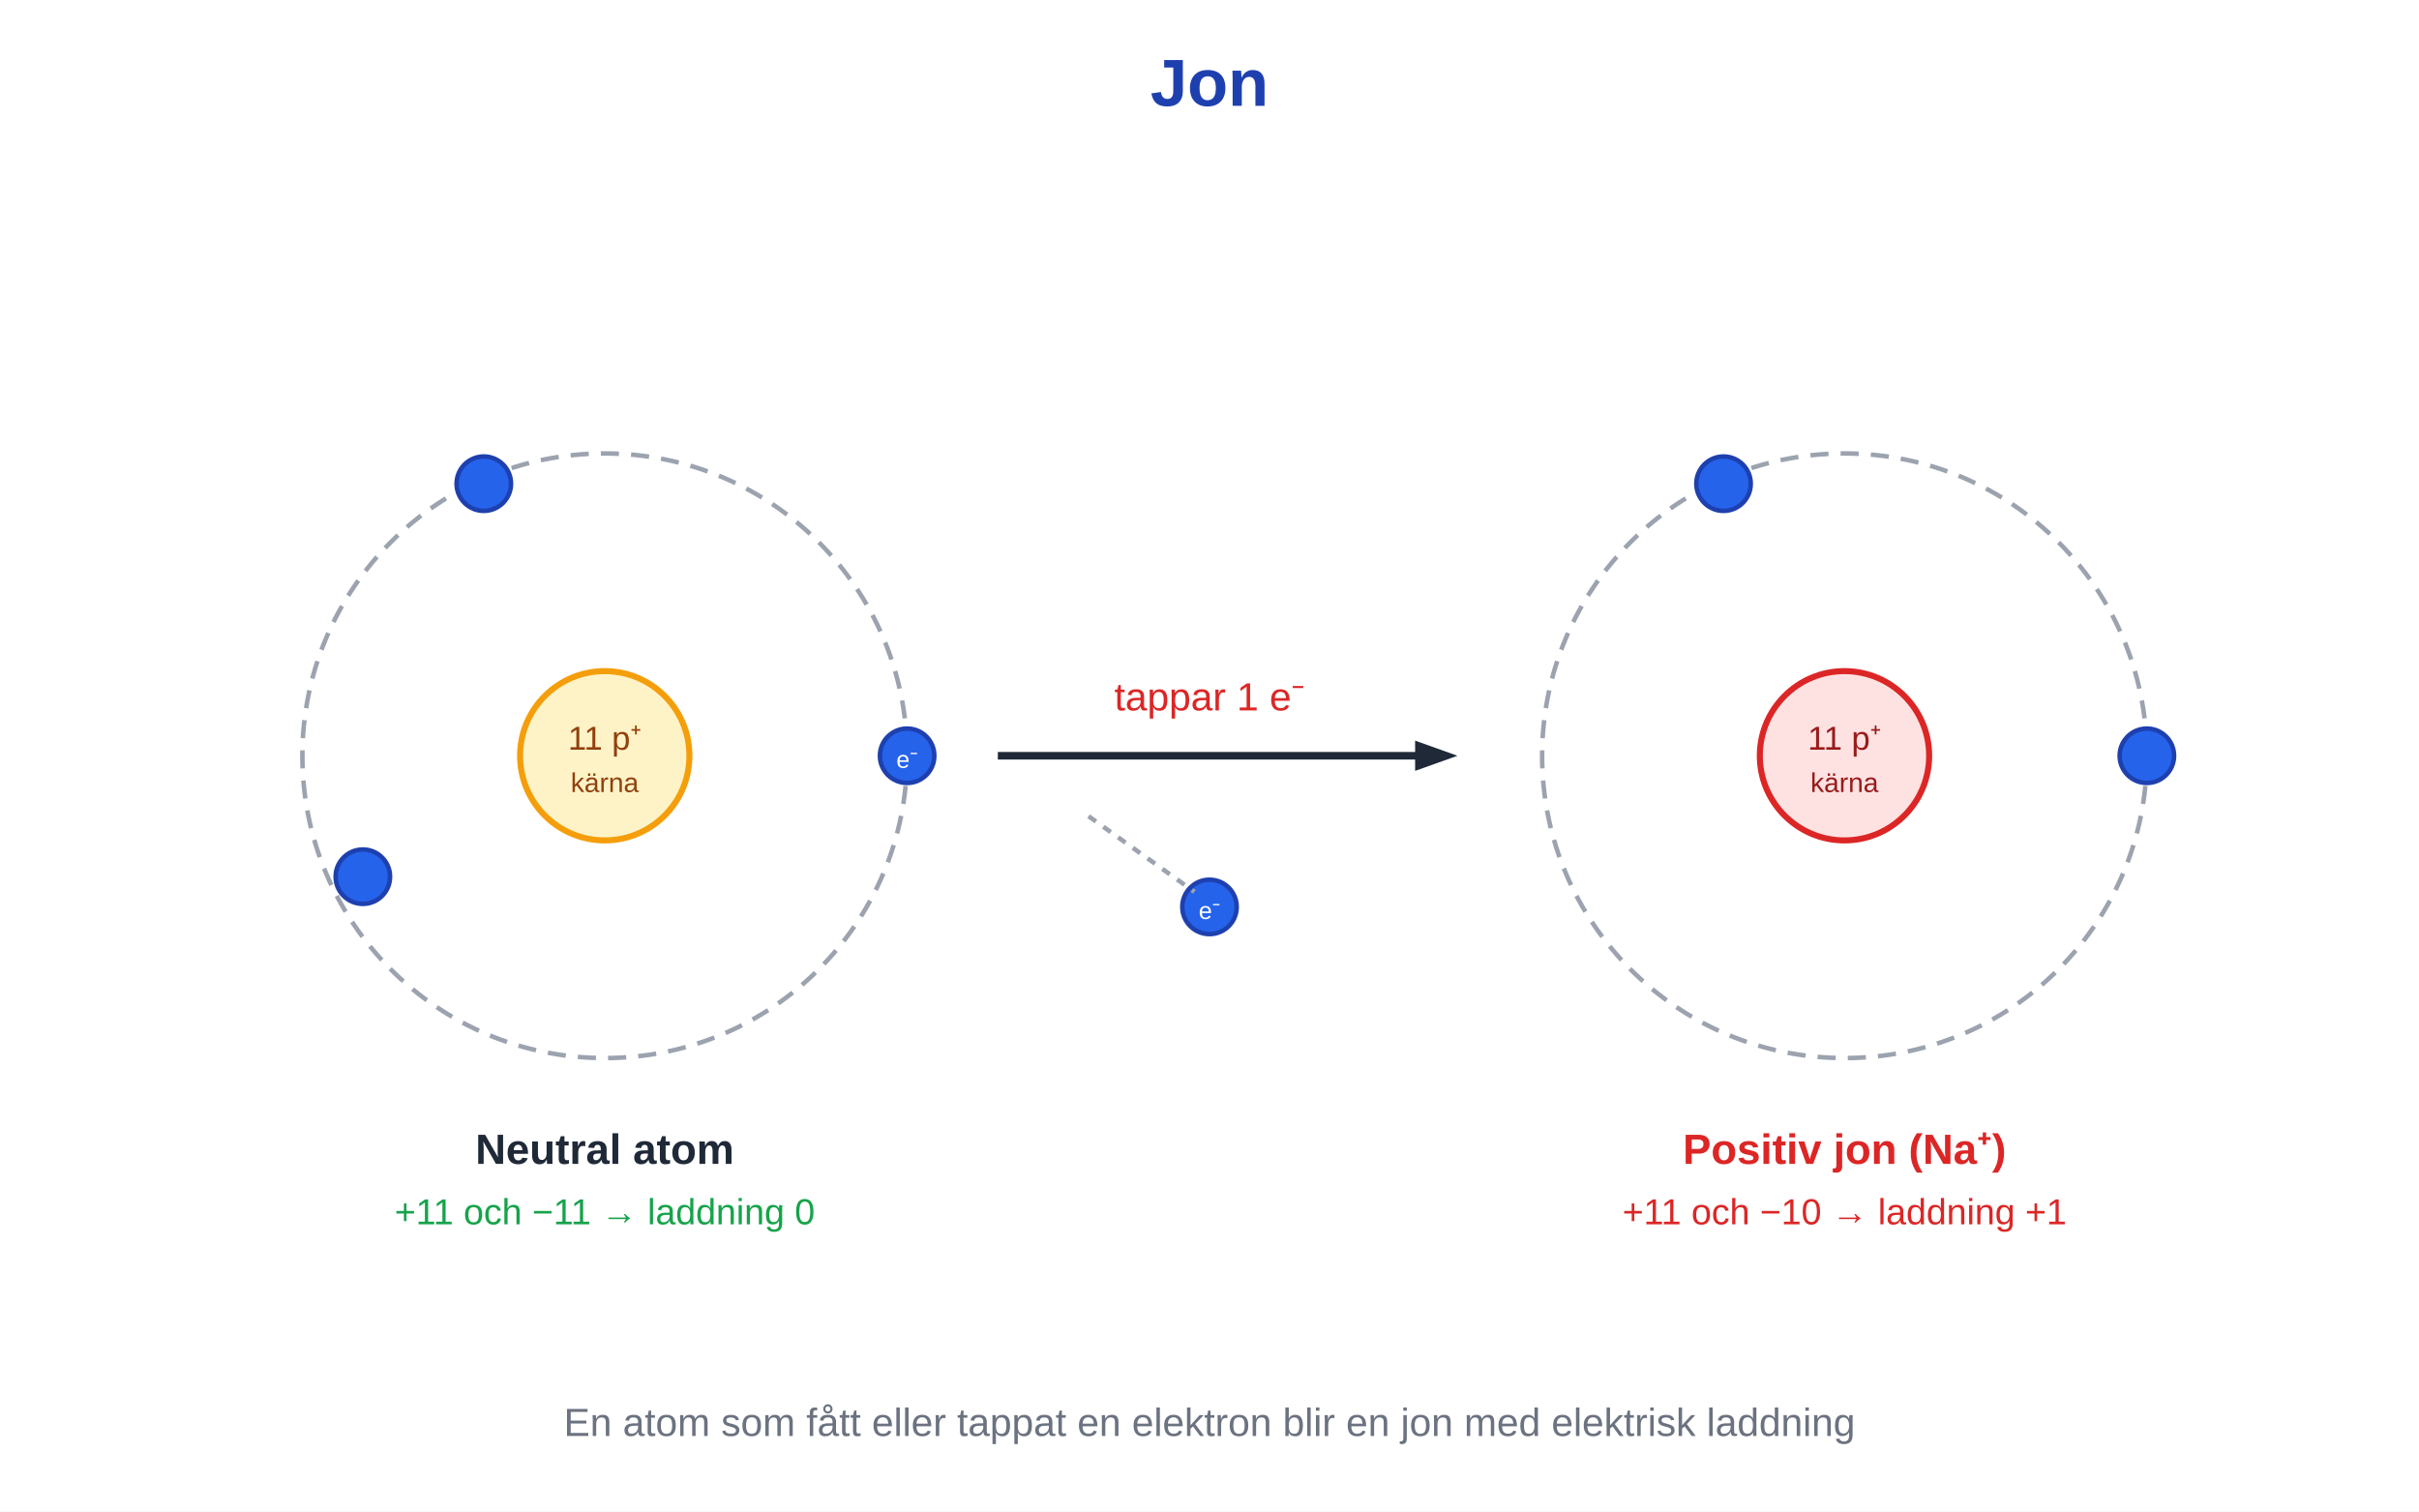
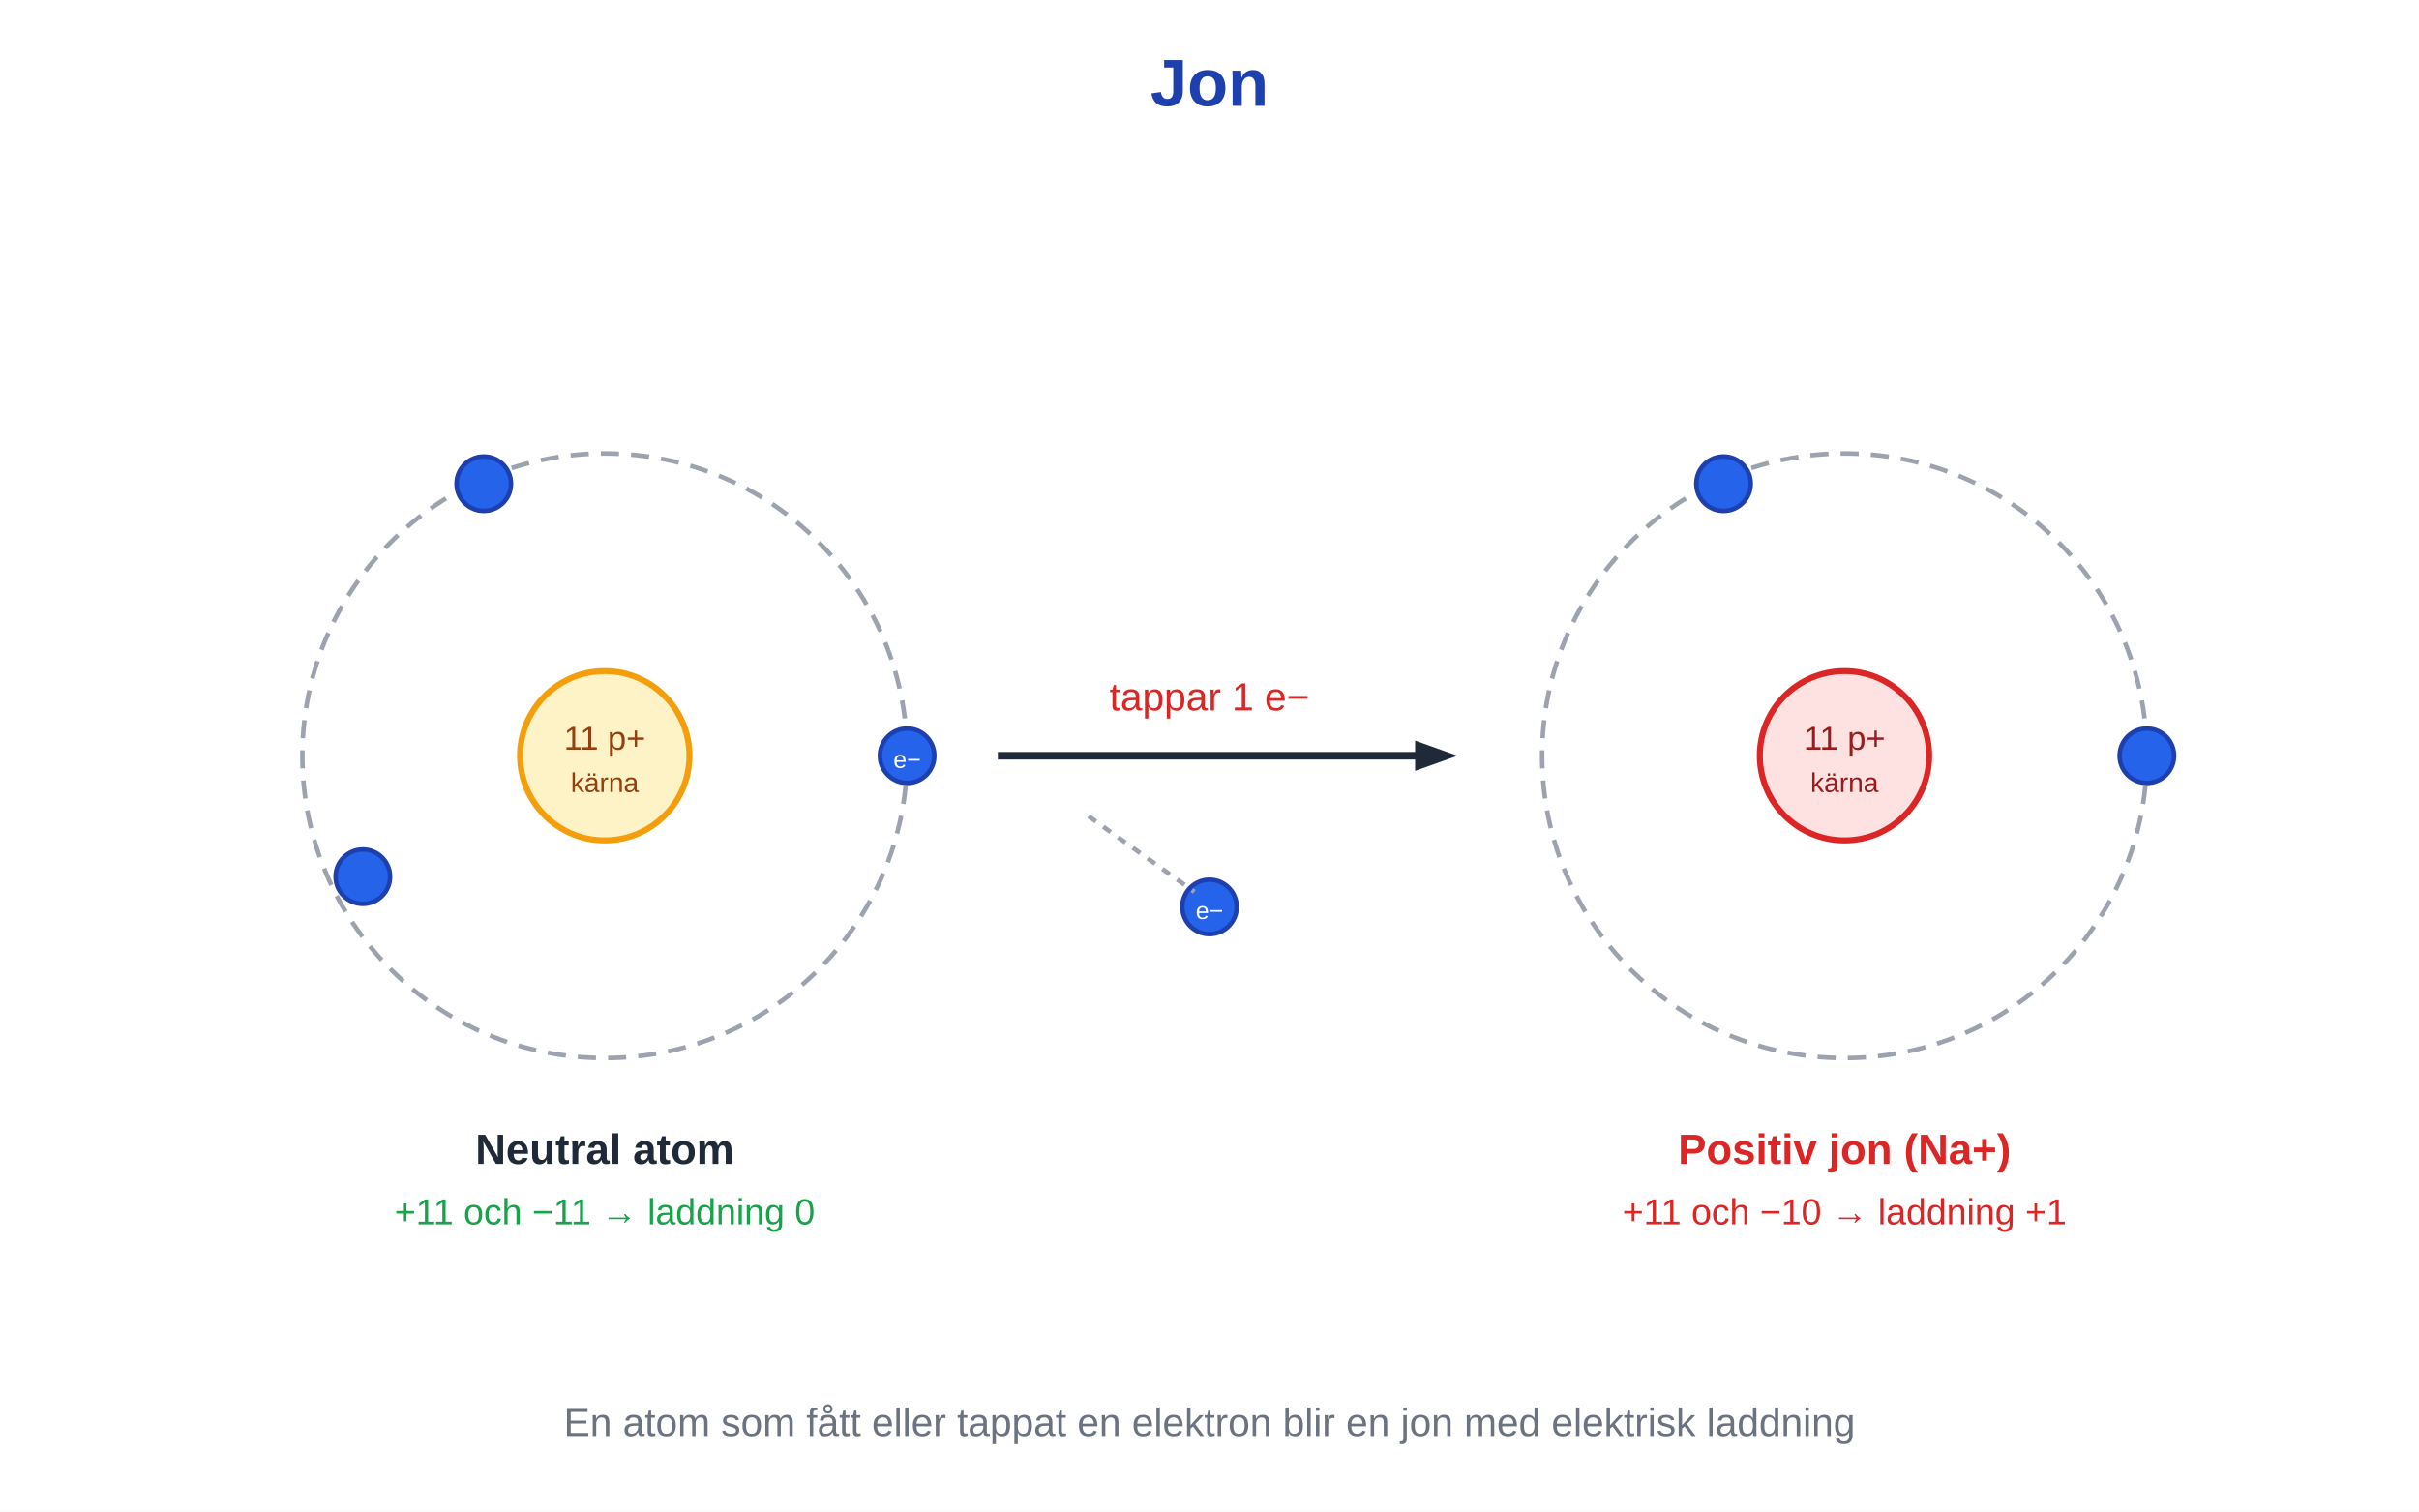
<svg xmlns="http://www.w3.org/2000/svg" viewBox="0 0 800 500" width="800" height="500">
  <rect width="800" height="500" fill="white" />
  <text x="400" y="35" font-family="Arial,sans-serif" font-size="22" fill="#1e40af" text-anchor="middle" font-weight="bold">Jon</text>
  <circle cx="200" cy="250" r="100" stroke="#9ca3af" stroke-width="1.5" stroke-dasharray="6,4" fill="none" />
  <circle cx="200" cy="250" r="28" fill="#fef3c7" stroke="#f59e0b" stroke-width="2" />
-   <text x="200" y="248" font-family="Arial,sans-serif" font-size="11" fill="#92400e" text-anchor="middle">11 p⁺</text>
+   <text x="200" y="248" font-family="Arial,sans-serif" font-size="11" fill="#92400e" text-anchor="middle">11 p+</text>
  <text x="200" y="262" font-family="Arial,sans-serif" font-size="9" fill="#92400e" text-anchor="middle">kärna</text>
  <circle cx="300" cy="250" r="9" fill="#2563eb" stroke="#1e40af" stroke-width="1.5" />
-   <text x="300" y="254" font-family="Arial,sans-serif" font-size="8" fill="white" text-anchor="middle">e⁻</text>
+   <text x="300" y="254" font-family="Arial,sans-serif" font-size="8" fill="white" text-anchor="middle">e−</text>
  <circle cx="160" cy="160" r="9" fill="#2563eb" stroke="#1e40af" stroke-width="1.5" />
  <circle cx="120" cy="290" r="9" fill="#2563eb" stroke="#1e40af" stroke-width="1.5" />
  <text x="200" y="385" font-family="Arial,sans-serif" font-size="14" fill="#1f2937" text-anchor="middle" font-weight="bold">Neutral atom</text>
  <text x="200" y="405" font-family="Arial,sans-serif" font-size="12" fill="#16a34a" text-anchor="middle">+11 och −11 → laddning 0</text>
  <line x1="330" y1="250" x2="470" y2="250" stroke="#1f2937" stroke-width="2.5" />
  <polygon points="482,250 468,245 468,255" fill="#1f2937" />
-   <text x="400" y="235" font-family="Arial,sans-serif" font-size="13" fill="#dc2626" text-anchor="middle">tappar 1 e⁻</text>
+   <text x="400" y="235" font-family="Arial,sans-serif" font-size="13" fill="#dc2626" text-anchor="middle">tappar 1 e−</text>
  <circle cx="400" cy="300" r="9" fill="#2563eb" stroke="#1e40af" stroke-width="1.5" />
-   <text x="400" y="304" font-family="Arial,sans-serif" font-size="8" fill="white" text-anchor="middle">e⁻</text>
+   <text x="400" y="304" font-family="Arial,sans-serif" font-size="8" fill="white" text-anchor="middle">e−</text>
  <line x1="360" y1="270" x2="395" y2="295" stroke="#9ca3af" stroke-width="1.5" stroke-dasharray="3,3" />
  <circle cx="610" cy="250" r="100" stroke="#9ca3af" stroke-width="1.5" stroke-dasharray="6,4" fill="none" />
  <circle cx="610" cy="250" r="28" fill="#fee2e2" stroke="#dc2626" stroke-width="2" />
-   <text x="610" y="248" font-family="Arial,sans-serif" font-size="11" fill="#991b1b" text-anchor="middle">11 p⁺</text>
+   <text x="610" y="248" font-family="Arial,sans-serif" font-size="11" fill="#991b1b" text-anchor="middle">11 p+</text>
  <text x="610" y="262" font-family="Arial,sans-serif" font-size="9" fill="#991b1b" text-anchor="middle">kärna</text>
  <circle cx="710" cy="250" r="9" fill="#2563eb" stroke="#1e40af" stroke-width="1.5" />
  <circle cx="570" cy="160" r="9" fill="#2563eb" stroke="#1e40af" stroke-width="1.5" />
-   <text x="610" y="385" font-family="Arial,sans-serif" font-size="14" fill="#dc2626" text-anchor="middle" font-weight="bold">Positiv jon (Na⁺)</text>
+   <text x="610" y="385" font-family="Arial,sans-serif" font-size="14" fill="#dc2626" text-anchor="middle" font-weight="bold">Positiv jon (Na+)</text>
  <text x="610" y="405" font-family="Arial,sans-serif" font-size="12" fill="#dc2626" text-anchor="middle">+11 och −10 → laddning +1</text>
  <text x="400" y="475" font-family="Arial,sans-serif" font-size="13" fill="#6b7280" text-anchor="middle">En atom som fått eller tappat en elektron blir en jon med elektrisk laddning</text>
</svg>
